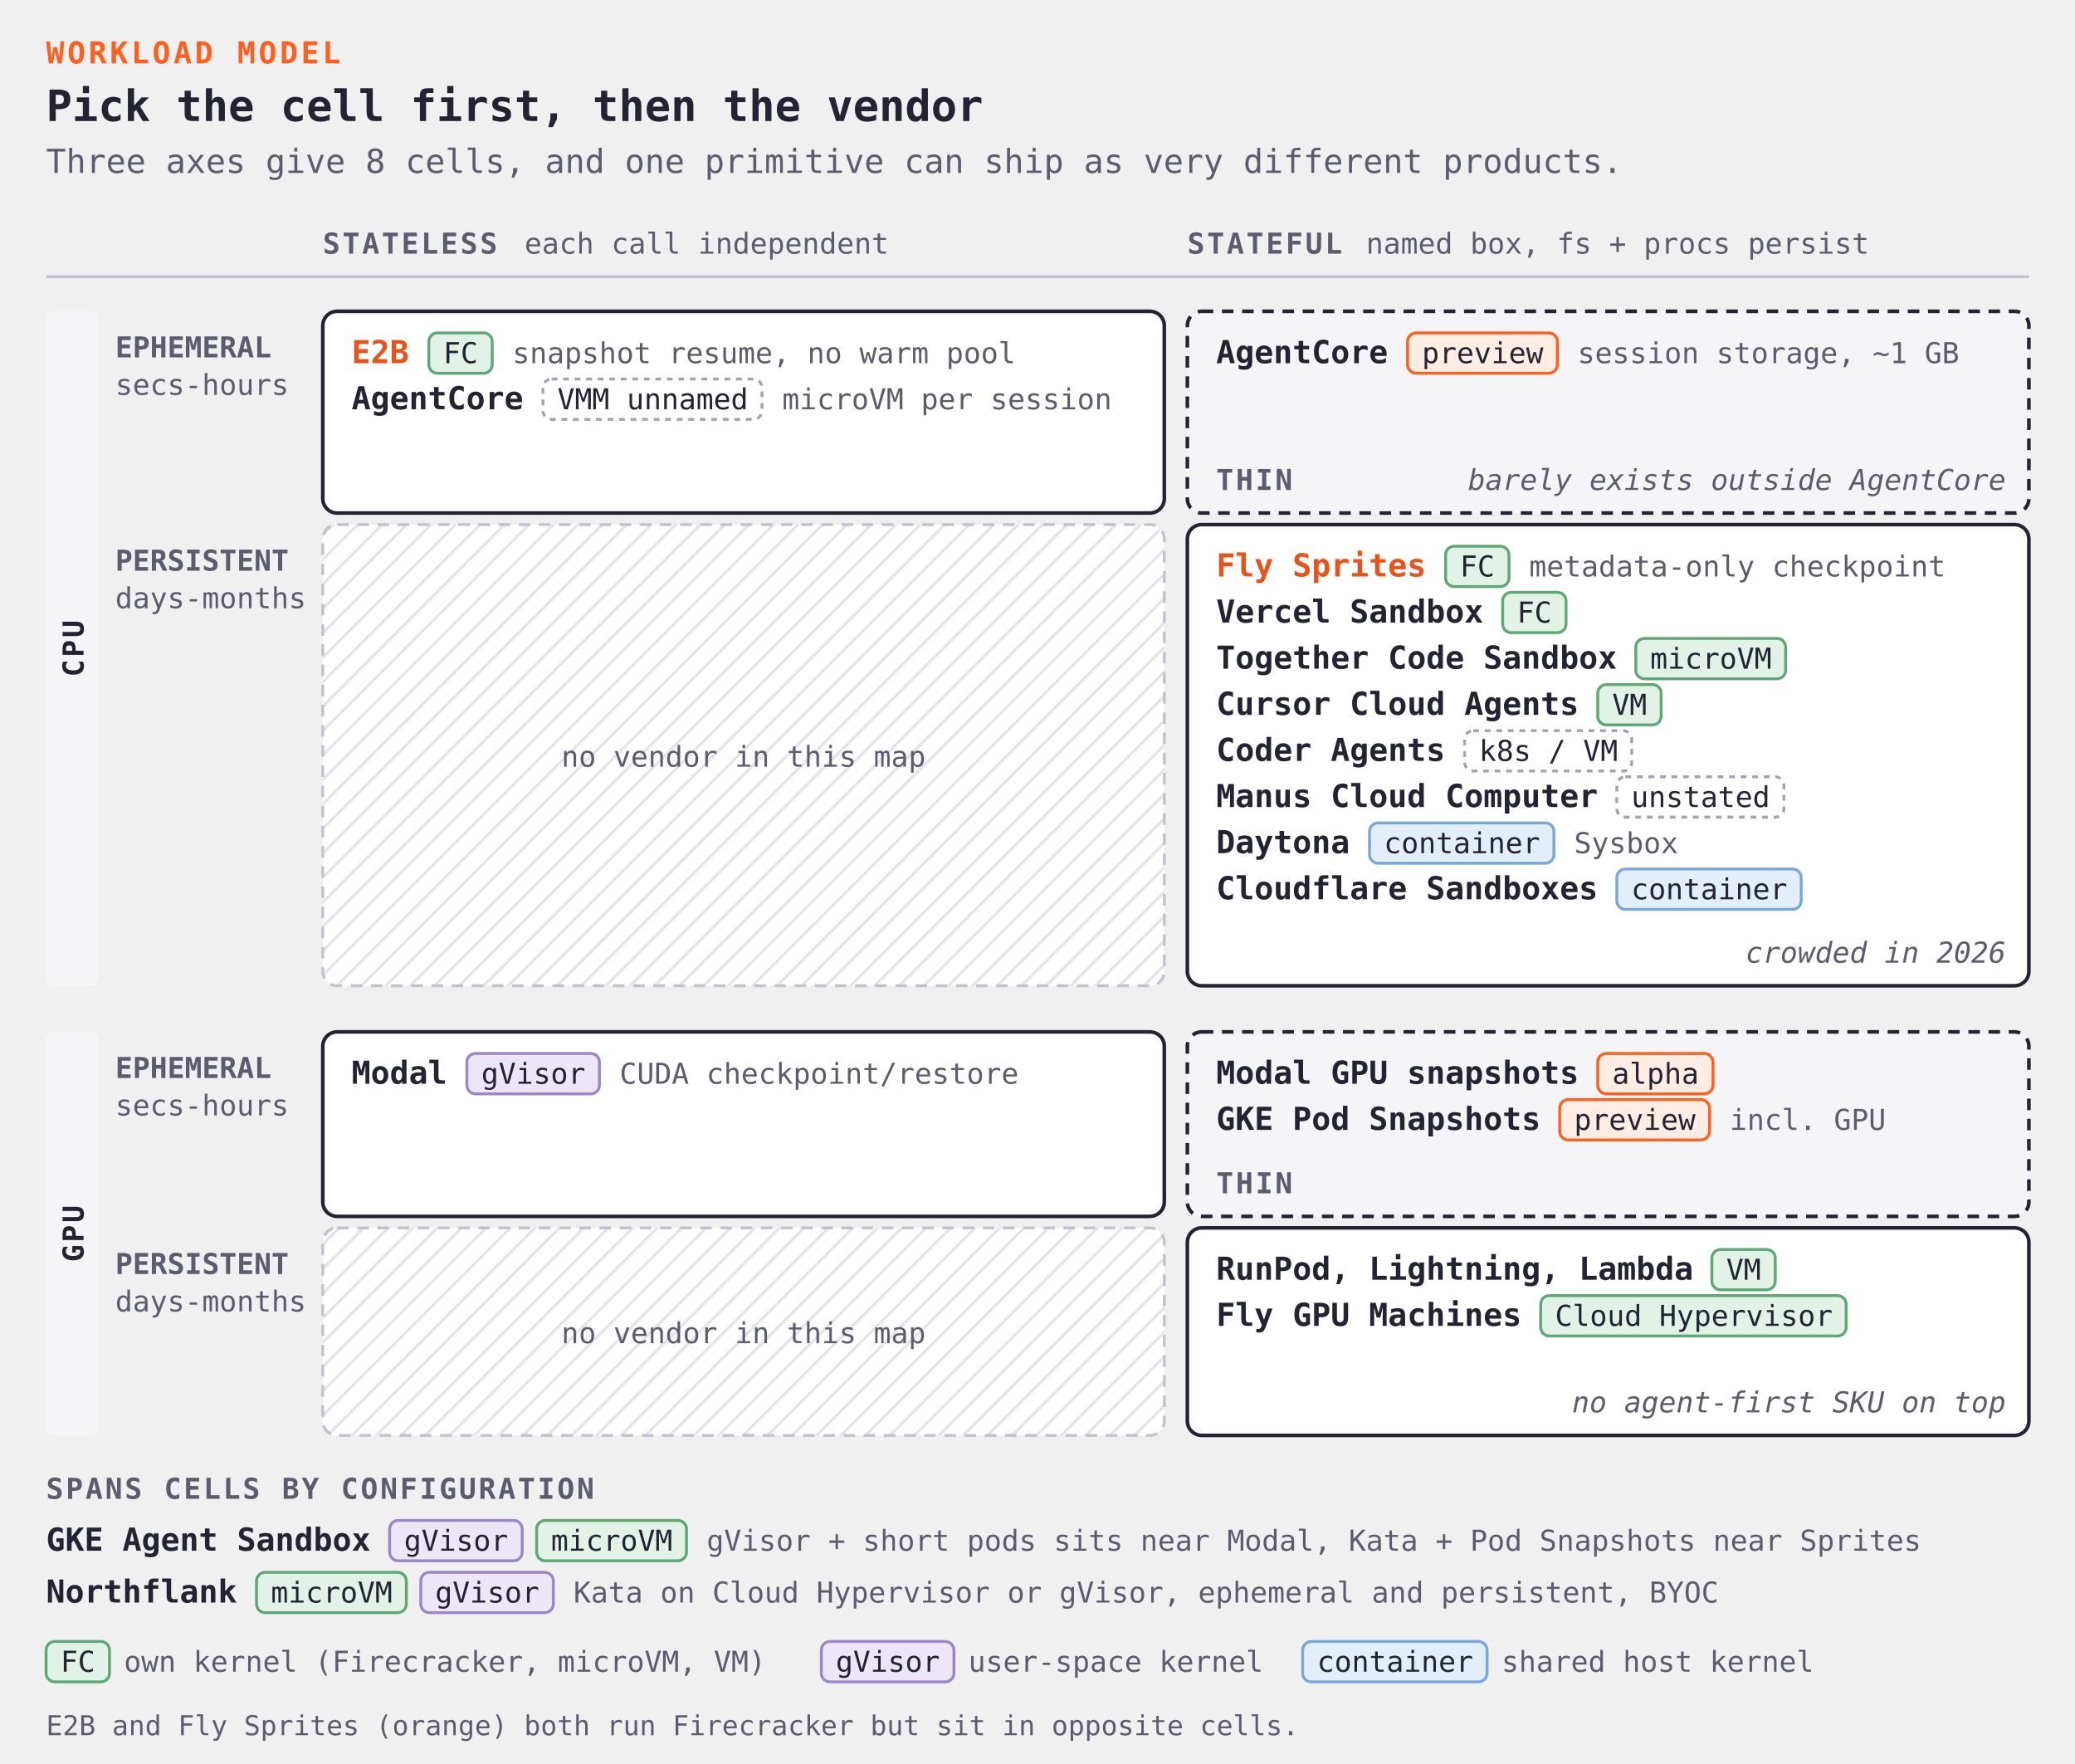
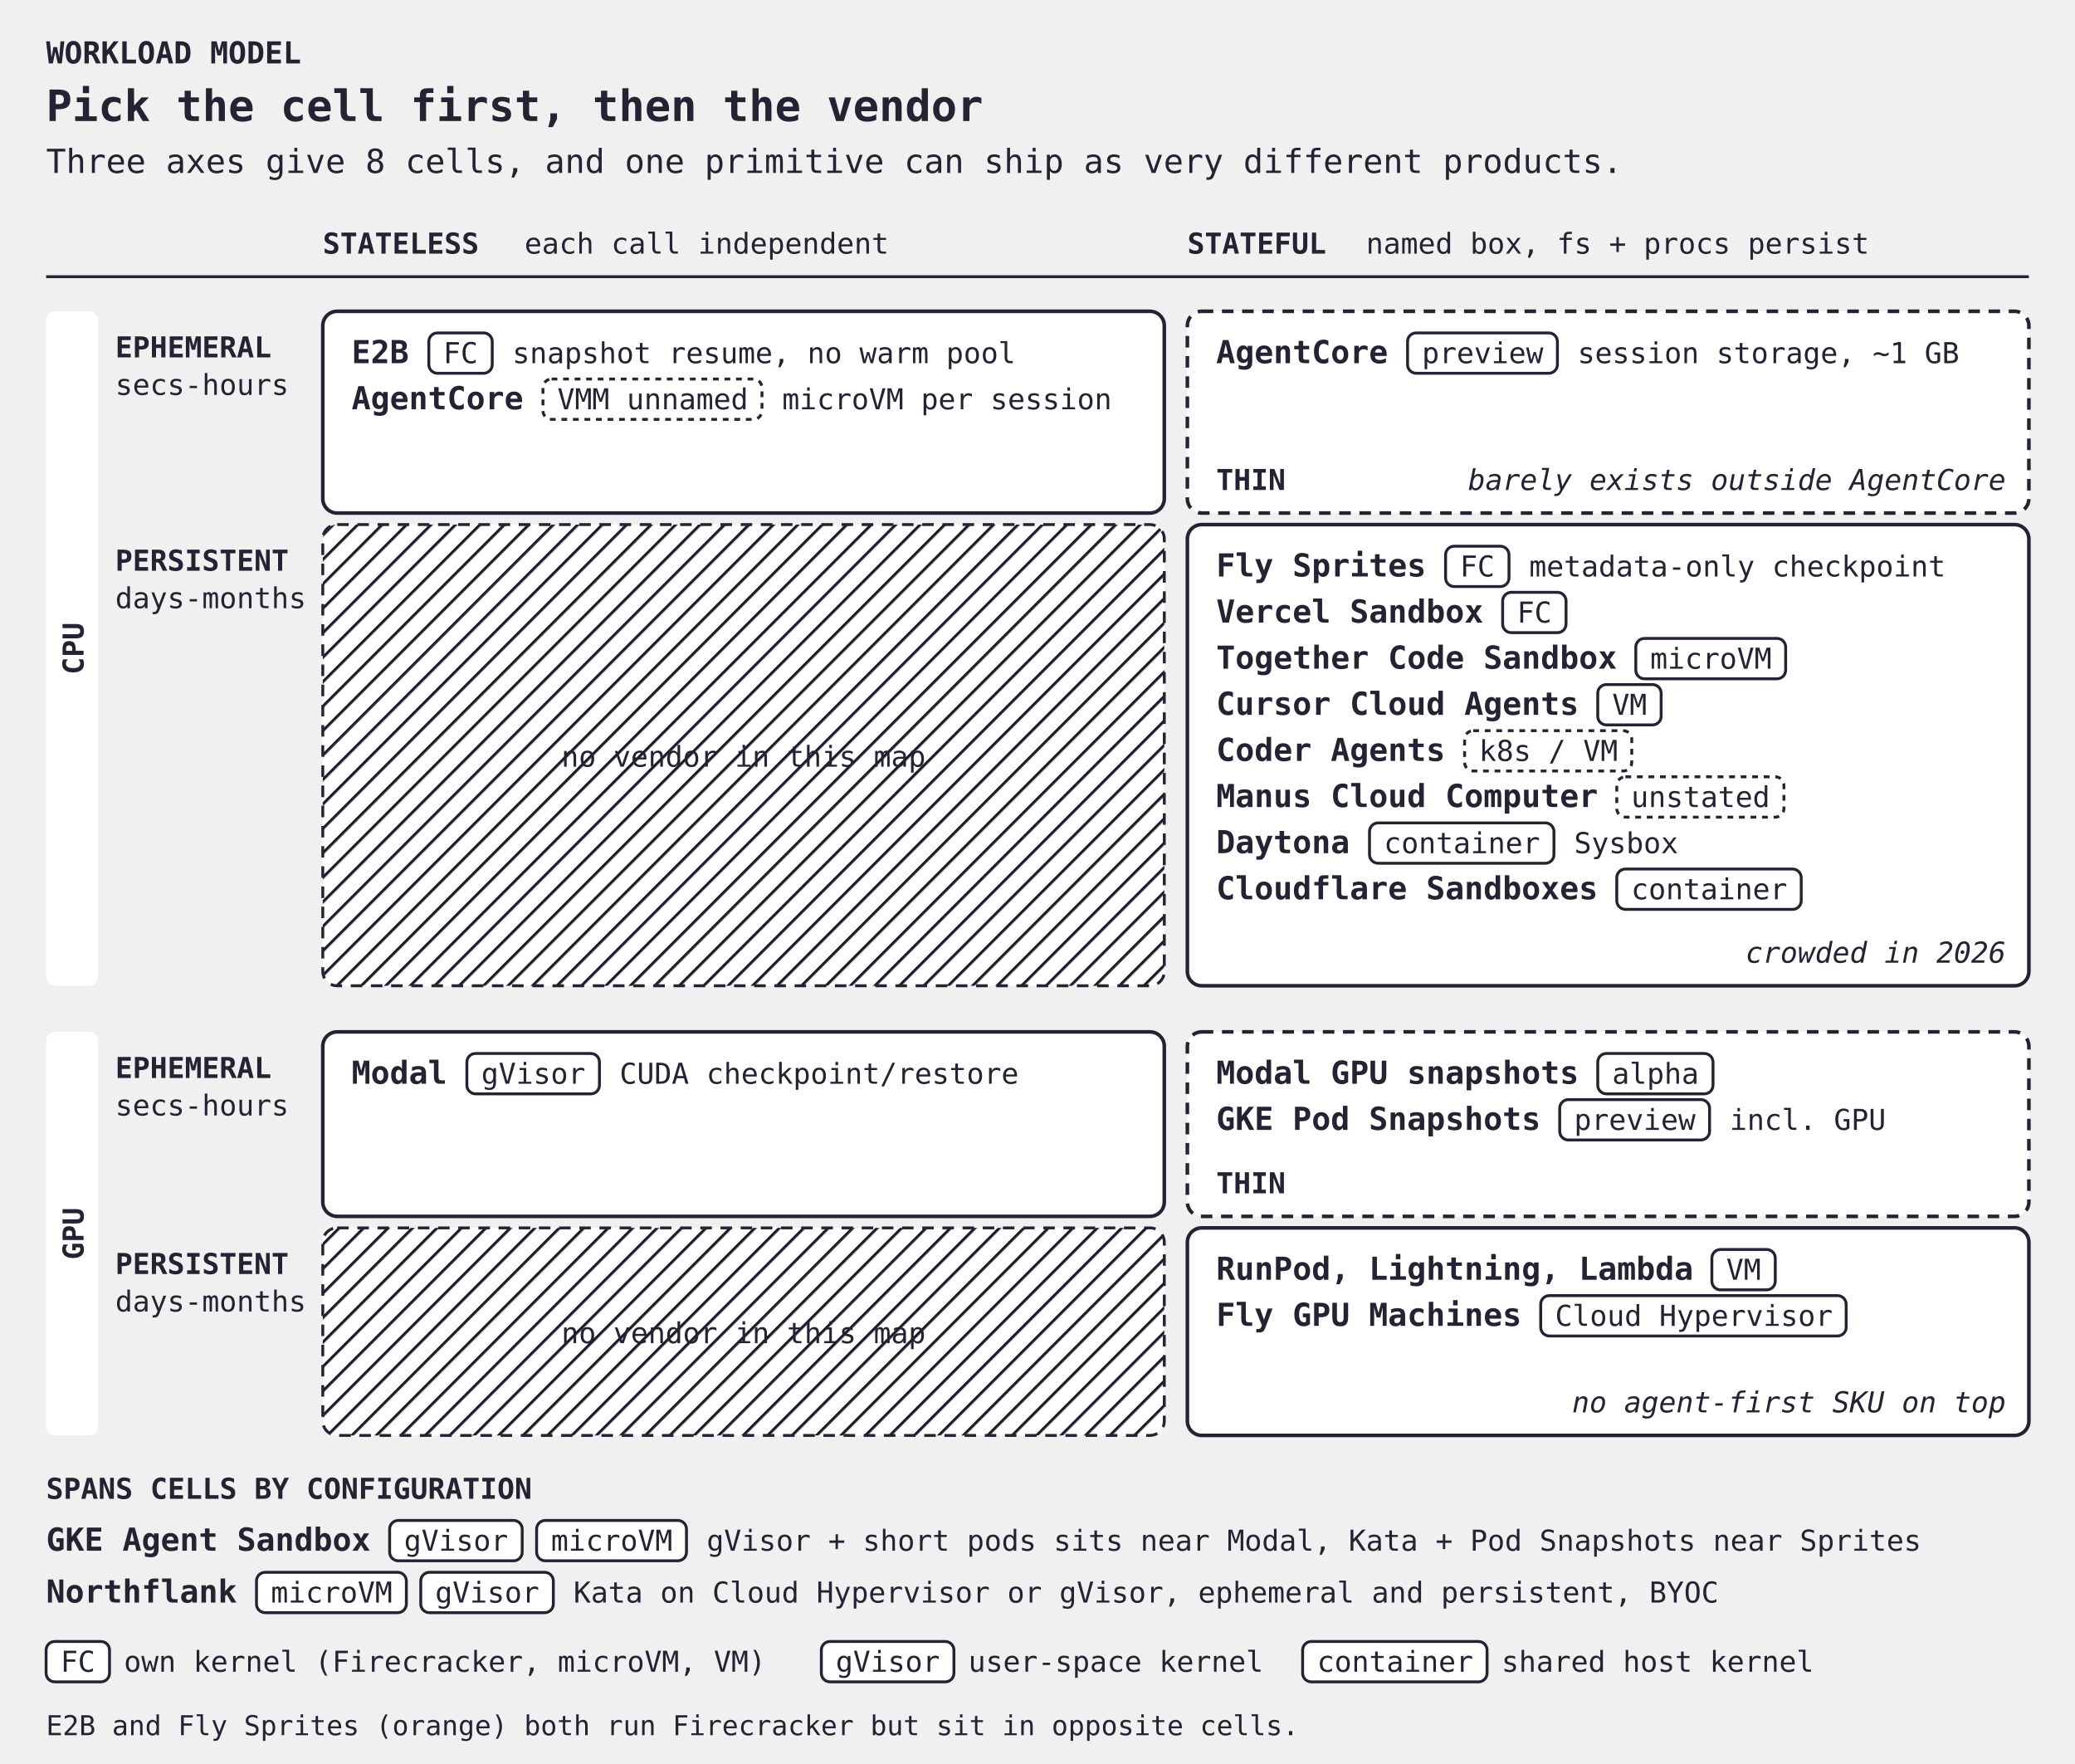
<svg xmlns="http://www.w3.org/2000/svg" viewBox="0 0 720 612" role="img" aria-labelledby="title desc" font-family="'Roboto Mono', ui-monospace, SFMono-Regular, Menlo, Consolas, 'DejaVu Sans Mono', monospace">
  <style>
    text { fill: #232333; font-size: 11px; }
-     .k { font-size: 10.5px; font-weight: 600; letter-spacing: .1em; fill: #ff5f1f; }
+     .k { font-size: 10.5px; font-weight: 600; fill: #232333; }
    .t { font-size: 15px; font-weight: 700; }
-     .c { font-size: 11.5px; fill: #5c5c6e; }
-     .lane { font-size: 10px; font-weight: 600; letter-spacing: .08em; fill: #5c5c6e; }
-     .m { font-size: 10px; fill: #5c5c6e; }
+     .c { font-size: 11.5px; fill: #232333; }
+     .lane { font-size: 10px; font-weight: 600; fill: #232333; }
+     .m { font-size: 10px; fill: #232333; }
    .n { font-weight: 700; }
-     .hl { fill: #e8531a; }
-     .src { font-size: 9.5px; fill: #5c5c6e; }
+     .hl { fill: #232333; }
+     .src { font-size: 9.5px; fill: #232333; }
    .cell { fill: #ffffff; stroke: #232333; stroke-width: 1.25; }
-     .thin { fill: #f5f5f8; stroke: #232333; stroke-width: 1.25; stroke-dasharray: 4 3; }
-     .empty { fill: url(#hatch); stroke: #c3c3cf; stroke-width: 1; stroke-dasharray: 4 3; }
-     .band { fill: #f5f5f8; }
+     .thin { fill: #ffffff; stroke: #232333; stroke-width: 1.25; stroke-dasharray: 4 3; }
+     .empty { fill: url(#hatch); stroke: #232333; stroke-width: 1; stroke-dasharray: 4 3; }
+     .band { fill: #ffffff; }
    .p { stroke-width: 1; }
    .pt { font-size: 10px; }
-     .hw { fill: #e2f2e6; stroke: #5ea876; }
-     .gv { fill: #ece6f7; stroke: #9b86c9; }
-     .ct { fill: #e3eefb; stroke: #7aa7d9; }
-     .un { fill: #ffffff; stroke: #a3a3b3; stroke-dasharray: 2 2; }
-     .mat { fill: #ffede4; stroke: #ff5f1f; }
-     .badge { font-size: 10px; font-weight: 600; letter-spacing: .08em; fill: #5c5c6e; }
+     .hw { fill: #ffffff; stroke: #232333; }
+     .gv { fill: #ffffff; stroke: #232333; }
+     .ct { fill: #ffffff; stroke: #232333; }
+     .un { fill: #ffffff; stroke: #232333; stroke-dasharray: 2 2; }
+     .mat { fill: #ffffff; stroke: #232333; }
+     .badge { font-size: 10px; font-weight: 600; fill: #232333; }
  </style>
  <defs>
    <pattern id="hatch" width="6" height="6" patternUnits="userSpaceOnUse" patternTransform="rotate(45)">
      <rect width="6" height="6" fill="#ffffff" />
-       <line x1="0" y1="0" x2="0" y2="6" stroke="#e4e4ea" stroke-width="2" />
+       <line x1="0" y1="0" x2="0" y2="6" stroke="#232333" stroke-width="2" />
    </pattern>
  </defs>
  <text class="k" x="16" y="22">WORKLOAD MODEL</text>
  <text class="t" x="16" y="42">Pick the cell first, then the vendor</text>
  <text class="c" x="16" y="60">Three axes give 8 cells, and one primitive can ship as very different products.</text>
  <text class="lane" x="112" y="88">STATELESS</text>
  <text class="m" x="182.0" y="88">each call independent</text>
  <text class="lane" x="412" y="88">STATEFUL</text>
  <text class="m" x="474.0" y="88">named box, fs + procs persist</text>
-   <line x1="16" y1="96" x2="704" y2="96" stroke="#c3c3cf" stroke-width="1" />
+   <line x1="16" y1="96" x2="704" y2="96" stroke="#232333" stroke-width="1" />
  <rect class="band" x="16" y="108" width="18" height="234" rx="3" />
-   <text class="lane" transform="translate(29 225.0) rotate(-90)" text-anchor="middle" style="fill:#232333">CPU</text>
+   <text class="lane" transform="translate(29 225.0) rotate(-90)" text-anchor="middle" style="fill: #232333">CPU</text>
  <rect class="band" x="16" y="358" width="18" height="140" rx="3" />
-   <text class="lane" transform="translate(29 428.0) rotate(-90)" text-anchor="middle" style="fill:#232333">GPU</text>
+   <text class="lane" transform="translate(29 428.0) rotate(-90)" text-anchor="middle" style="fill: #232333">GPU</text>
  <text class="lane" x="40" y="124" style="letter-spacing:0">EPHEMERAL</text>
  <text class="m" x="40" y="137">secs-hours</text>
  <text class="lane" x="40" y="198" style="letter-spacing:0">PERSISTENT</text>
  <text class="m" x="40" y="211">days-months</text>
  <text class="lane" x="40" y="374" style="letter-spacing:0">EPHEMERAL</text>
  <text class="m" x="40" y="387">secs-hours</text>
  <text class="lane" x="40" y="442" style="letter-spacing:0">PERSISTENT</text>
  <text class="m" x="40" y="455">days-months</text>
  <rect class="cell" x="112" y="108" width="292" height="70" rx="5" />
  <text class="n hl" x="122" y="126">E2B</text>
  <rect class="p hw" x="148.8" y="115.5" width="22.0" height="14" rx="3" />
  <text class="pt" x="153.8" y="126.0">FC</text>
  <text class="m" x="177.8" y="126">snapshot resume, no warm pool</text>
  <text class="n" x="122" y="142">AgentCore</text>
  <rect class="p un" x="188.4" y="131.5" width="76.0" height="14" rx="3" />
  <text class="pt" x="193.4" y="142.0">VMM unnamed</text>
  <text class="m" x="271.4" y="142">microVM per session</text>
  <rect class="thin" x="412" y="108" width="292" height="70" rx="5" />
  <text class="badge" x="422" y="170">THIN</text>
  <text class="n" x="422" y="126">AgentCore</text>
  <rect class="p mat" x="488.4" y="115.5" width="52.0" height="14" rx="3" />
  <text class="pt" x="493.4" y="126.0">preview</text>
  <text class="m" x="547.4" y="126">session storage, ~1 GB</text>
  <text class="m" x="696" y="170" text-anchor="end" font-style="italic">barely exists outside AgentCore</text>
  <rect class="empty" x="112" y="182" width="292" height="160" rx="5" />
  <text class="m" x="258.0" y="266.0" text-anchor="middle">no vendor in this map</text>
  <rect class="cell" x="412" y="182" width="292" height="160" rx="5" />
  <text class="n hl" x="422" y="200">Fly Sprites</text>
  <rect class="p hw" x="501.6" y="189.5" width="22.0" height="14" rx="3" />
  <text class="pt" x="506.6" y="200.0">FC</text>
  <text class="m" x="530.6" y="200">metadata-only checkpoint</text>
  <text class="n" x="422" y="216">Vercel Sandbox</text>
  <rect class="p hw" x="521.4" y="205.5" width="22.0" height="14" rx="3" />
  <text class="pt" x="526.4" y="216.0">FC</text>
  <text class="n" x="422" y="232">Together Code Sandbox</text>
  <rect class="p hw" x="567.6" y="221.5" width="52.0" height="14" rx="3" />
  <text class="pt" x="572.6" y="232.0">microVM</text>
  <text class="n" x="422" y="248">Cursor Cloud Agents</text>
  <rect class="p hw" x="554.4" y="237.5" width="22.0" height="14" rx="3" />
  <text class="pt" x="559.4" y="248.0">VM</text>
  <text class="n" x="422" y="264">Coder Agents</text>
  <rect class="p un" x="508.2" y="253.5" width="58.0" height="14" rx="3" />
  <text class="pt" x="513.2" y="264.0">k8s / VM</text>
  <text class="n" x="422" y="280">Manus Cloud Computer</text>
  <rect class="p un" x="561.0" y="269.5" width="58.0" height="14" rx="3" />
  <text class="pt" x="566.0" y="280.0">unstated</text>
  <text class="n" x="422" y="296">Daytona</text>
  <rect class="p ct" x="475.2" y="285.5" width="64.0" height="14" rx="3" />
  <text class="pt" x="480.2" y="296.0">container</text>
  <text class="m" x="546.2" y="296">Sysbox</text>
  <text class="n" x="422" y="312">Cloudflare Sandboxes</text>
  <rect class="p ct" x="561.0" y="301.5" width="64.0" height="14" rx="3" />
  <text class="pt" x="566.0" y="312.0">container</text>
  <text class="m" x="696" y="334" text-anchor="end" font-style="italic">crowded in 2026</text>
  <rect class="cell" x="112" y="358" width="292" height="64" rx="5" />
  <text class="n" x="122" y="376">Modal</text>
  <rect class="p gv" x="162.0" y="365.5" width="46.0" height="14" rx="3" />
  <text class="pt" x="167.0" y="376.0">gVisor</text>
  <text class="m" x="215.0" y="376">CUDA checkpoint/restore</text>
  <rect class="thin" x="412" y="358" width="292" height="64" rx="5" />
  <text class="badge" x="422" y="414">THIN</text>
  <text class="n" x="422" y="376">Modal GPU snapshots</text>
  <rect class="p mat" x="554.4" y="365.5" width="40.0" height="14" rx="3" />
  <text class="pt" x="559.4" y="376.0">alpha</text>
  <text class="n" x="422" y="392">GKE Pod Snapshots</text>
  <rect class="p mat" x="541.2" y="381.5" width="52.0" height="14" rx="3" />
  <text class="pt" x="546.2" y="392.0">preview</text>
  <text class="m" x="600.2" y="392">incl. GPU</text>
  <rect class="empty" x="112" y="426" width="292" height="72" rx="5" />
  <text class="m" x="258.0" y="466.0" text-anchor="middle">no vendor in this map</text>
  <rect class="cell" x="412" y="426" width="292" height="72" rx="5" />
  <text class="n" x="422" y="444">RunPod, Lightning, Lambda</text>
  <rect class="p hw" x="594.0" y="433.5" width="22.0" height="14" rx="3" />
  <text class="pt" x="599.0" y="444.0">VM</text>
  <text class="n" x="422" y="460">Fly GPU Machines</text>
  <rect class="p hw" x="534.6" y="449.5" width="106.0" height="14" rx="3" />
  <text class="pt" x="539.6" y="460.0">Cloud Hypervisor</text>
  <text class="m" x="696" y="490" text-anchor="end" font-style="italic">no agent-first SKU on top</text>
  <text class="lane" x="16" y="520">SPANS CELLS BY CONFIGURATION</text>
  <text class="n" x="16" y="538">GKE Agent Sandbox</text>
  <rect class="p gv" x="135.2" y="527.5" width="46.0" height="14" rx="3" />
  <text class="pt" x="140.2" y="538.0">gVisor</text>
  <rect class="p hw" x="186.2" y="527.5" width="52.0" height="14" rx="3" />
  <text class="pt" x="191.2" y="538.0">microVM</text>
  <text class="m" x="245.2" y="538">gVisor + short pods sits near Modal, Kata + Pod Snapshots near Sprites</text>
  <text class="n" x="16" y="556">Northflank</text>
  <rect class="p hw" x="89.0" y="545.5" width="52.0" height="14" rx="3" />
  <text class="pt" x="94.0" y="556.0">microVM</text>
  <rect class="p gv" x="146.0" y="545.5" width="46.0" height="14" rx="3" />
  <text class="pt" x="151.0" y="556.0">gVisor</text>
  <text class="m" x="199.0" y="556">Kata on Cloud Hypervisor or gVisor, ephemeral and persistent, BYOC</text>
  <rect class="p hw" x="16.0" y="569.5" width="22.0" height="14" rx="3" />
  <text class="pt" x="21.0" y="580.0">FC</text>
  <text class="m" x="43.0" y="580">own kernel (Firecracker, microVM, VM)</text>
  <rect class="p gv" x="285.0" y="569.5" width="46.0" height="14" rx="3" />
  <text class="pt" x="290.0" y="580.0">gVisor</text>
  <text class="m" x="336.0" y="580">user-space kernel</text>
  <rect class="p ct" x="452.0" y="569.5" width="64.0" height="14" rx="3" />
  <text class="pt" x="457.0" y="580.0">container</text>
  <text class="m" x="521.0" y="580">shared host kernel</text>
  <text class="src" x="16" y="602">E2B and Fly Sprites (orange) both run Firecracker but sit in opposite cells.</text>
</svg>
